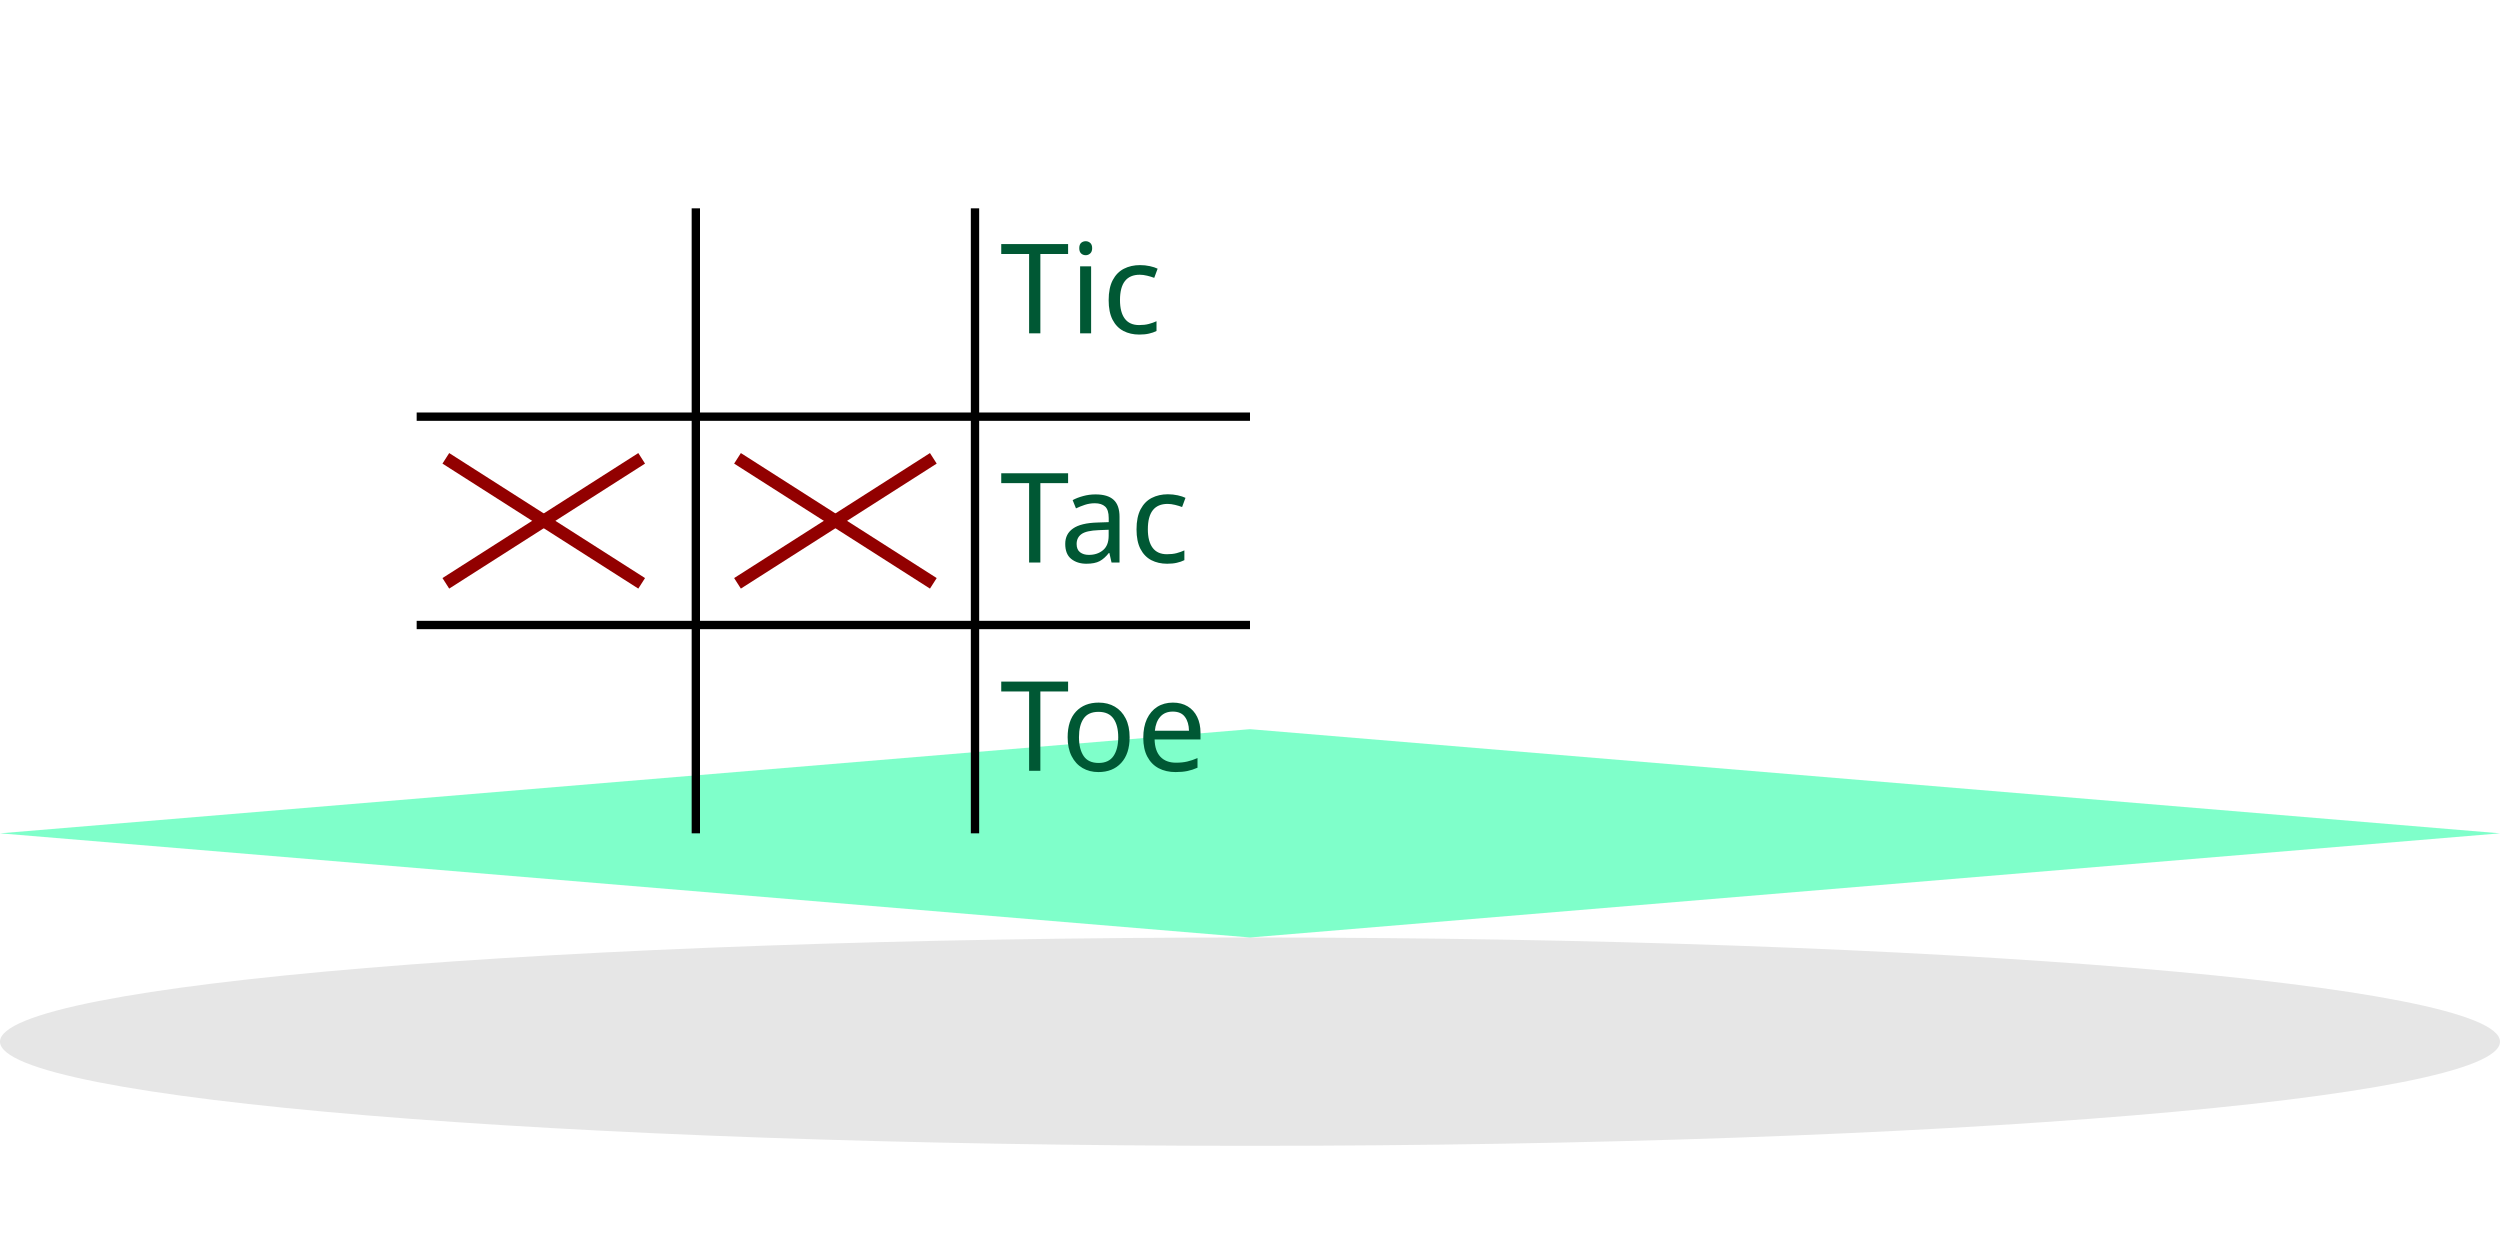
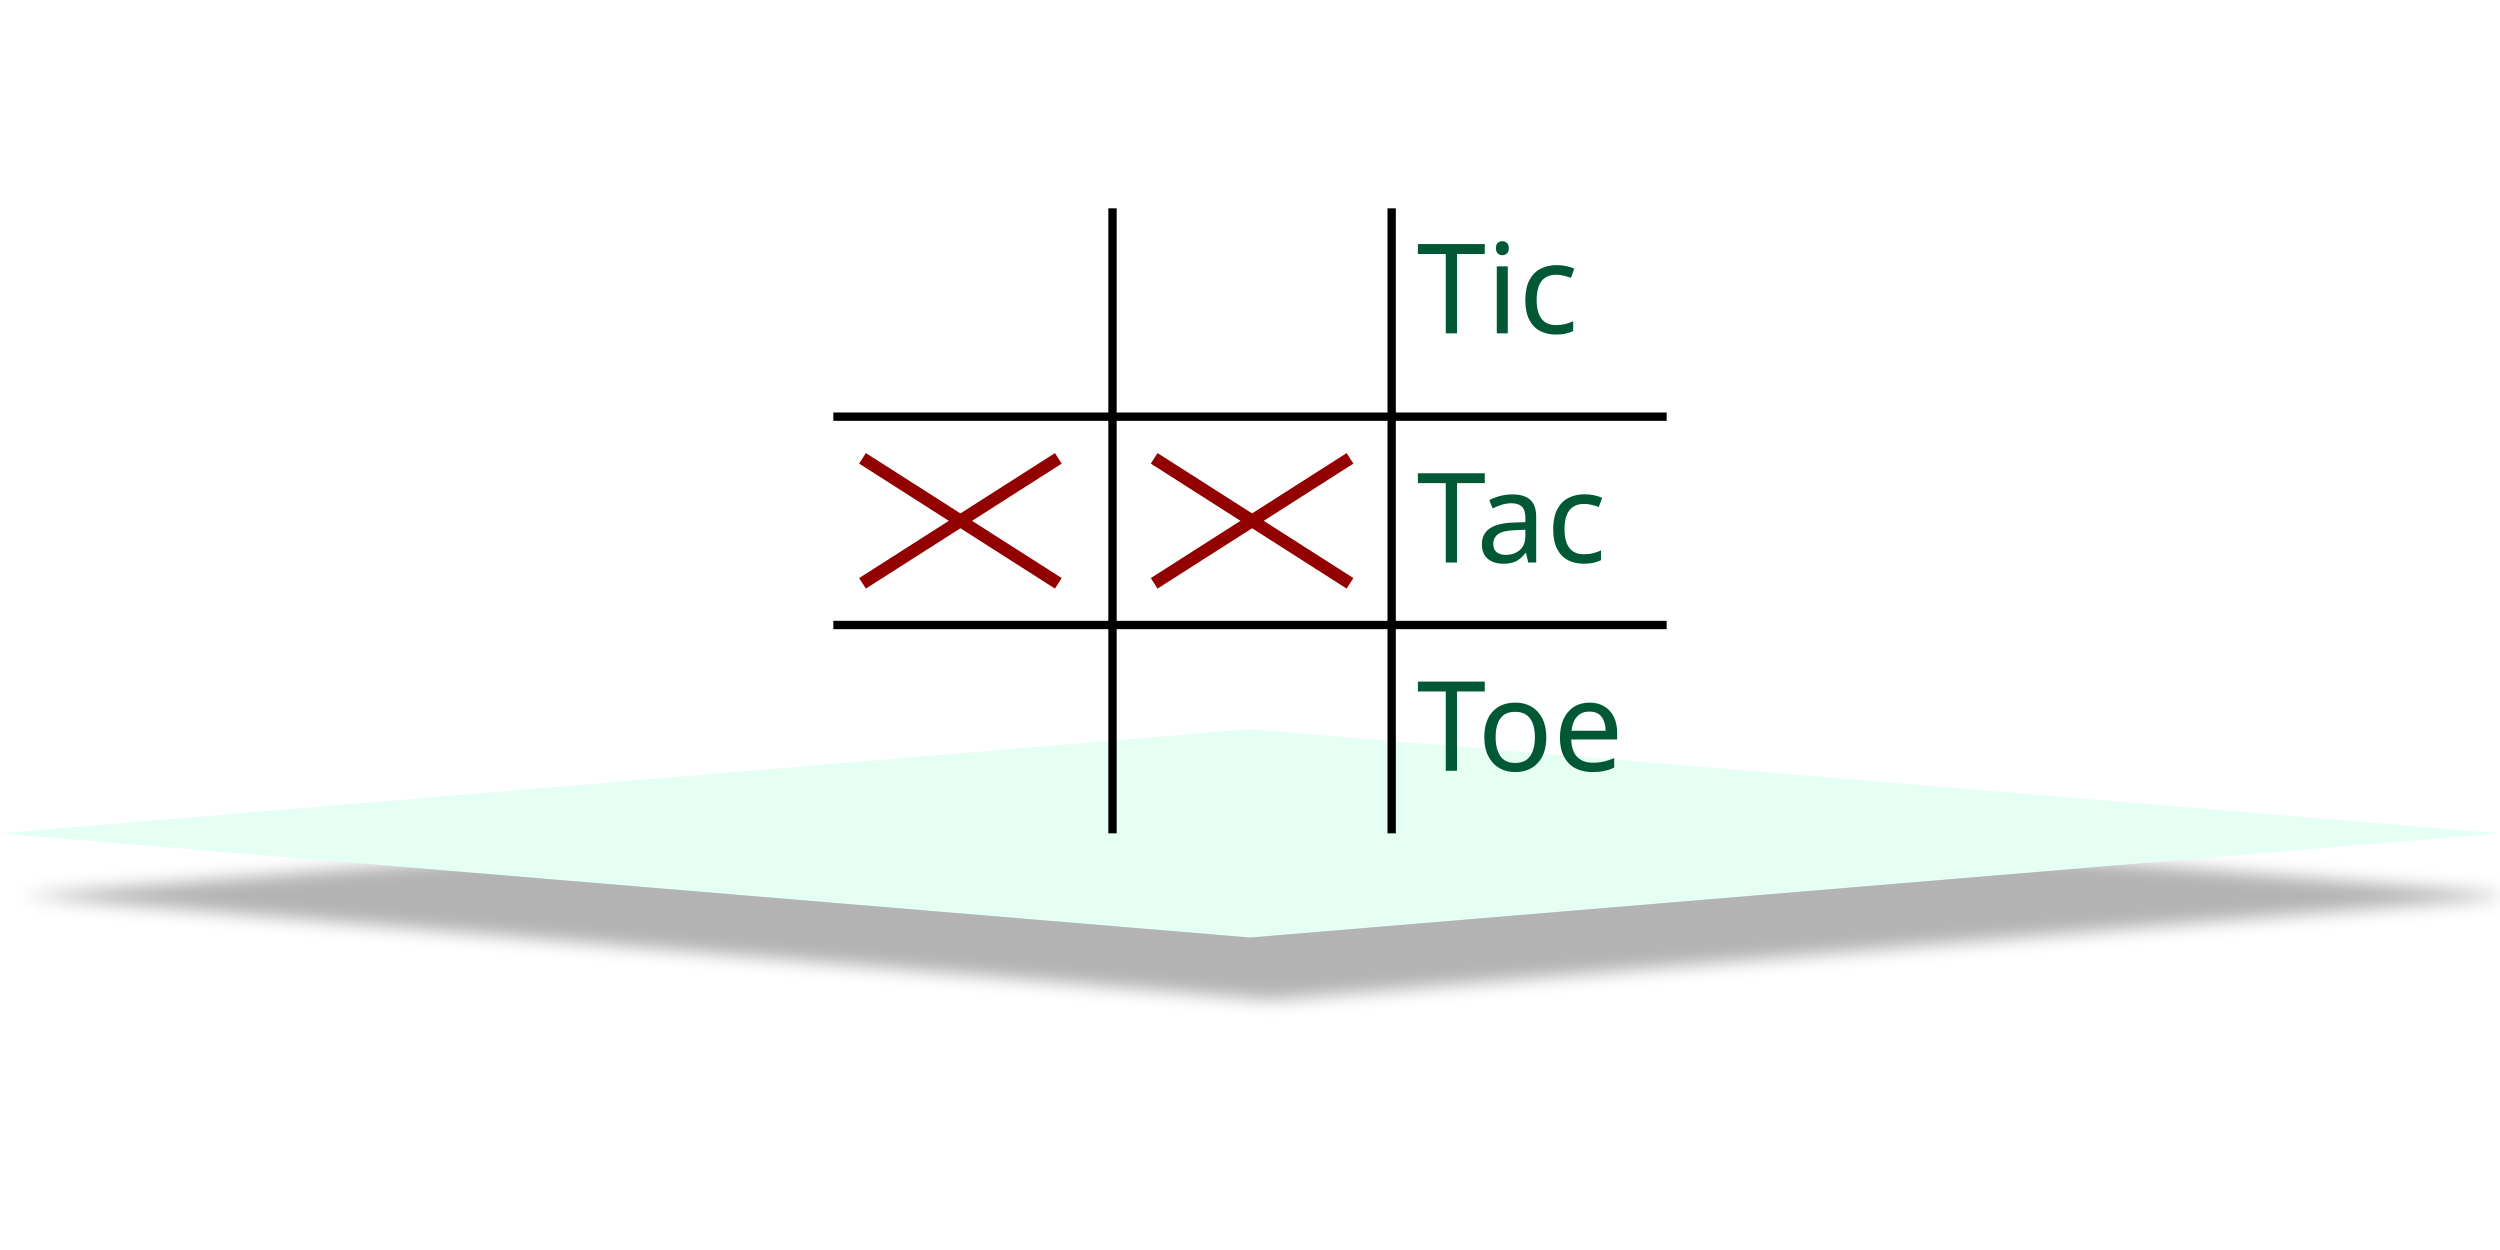
<svg xmlns="http://www.w3.org/2000/svg" width="600" height="300" version="1.1">
-   <ellipse rx="300" ry="25" cx="300" cy="250" fill="black" opacity="0.1" />
-   <polygon points="300,175 600,200 300,225 0,200" fill="#00ff95" opacity="0.5" />
-   <line x1="167" y1="50" x2="167" y2="200" stroke="#000000" stroke-width="2" />
-   <line x1="234" y1="50" x2="234" y2="200" stroke="#000000" stroke-width="2" />
-   <line x1="100" y1="100" x2="300" y2="100" stroke="#000000" stroke-width="2" />
-   <line x1="100" y1="150" x2="300" y2="150" stroke="#000000" stroke-width="2" />
-   <line x1="107" y1="110" x2="154" y2="140" stroke="#920000" stroke-width="3" />
-   <line x1="154" y1="110" x2="107" y2="140" stroke="#920000" stroke-width="3" />
-   <line x1="177" y1="110" x2="224" y2="140" stroke="#920000" stroke-width="3" />
-   <line x1="224" y1="110" x2="177" y2="140" stroke="#920000" stroke-width="3" />
-   <text x="240" y="80" fill="#005834" font-family="sans-serif" font-size="30">Tic</text>
-   <text x="240" y="135" fill="#005834" font-family="sans-serif" font-size="30">Tac</text>
-   <text x="240" y="185" fill="#005834" font-family="sans-serif" font-size="30">Toe</text>
+   <defs>
+     <filter id="blur" x="0" y="0" width="200%" height="200%">
+       <feOffset dx="5" dy="15" />
+       <feGaussianBlur stdDeviation="2" />
+     </filter>
+   </defs>
+   <polygon points="300,175 600,200 300,225 0,200" fill="#000000" opacity="0.3" filter="url(#blur)" />
+   <polygon points="300,175 600,200 300,225 0,200" fill="#e6fff4" opacity="1" />
+   <line x1="267" y1="50" x2="267" y2="200" stroke="#000000" stroke-width="2" />
+   <line x1="334" y1="50" x2="334" y2="200" stroke="#000000" stroke-width="2" />
+   <line x1="200" y1="100" x2="400" y2="100" stroke="#000000" stroke-width="2" />
+   <line x1="200" y1="150" x2="400" y2="150" stroke="#000000" stroke-width="2" />
+   <line x1="207" y1="110" x2="254" y2="140" stroke="#920000" stroke-width="3" />
+   <line x1="254" y1="110" x2="207" y2="140" stroke="#920000" stroke-width="3" />
+   <line x1="277" y1="110" x2="324" y2="140" stroke="#920000" stroke-width="3" />
+   <line x1="324" y1="110" x2="277" y2="140" stroke="#920000" stroke-width="3" />
+   <text x="340" y="80" fill="#005834" font-family="sans-serif" font-size="30">Tic</text>
+   <text x="340" y="135" fill="#005834" font-family="sans-serif" font-size="30">Tac</text>
+   <text x="340" y="185" fill="#005834" font-family="sans-serif" font-size="30">Toe</text>
</svg>
